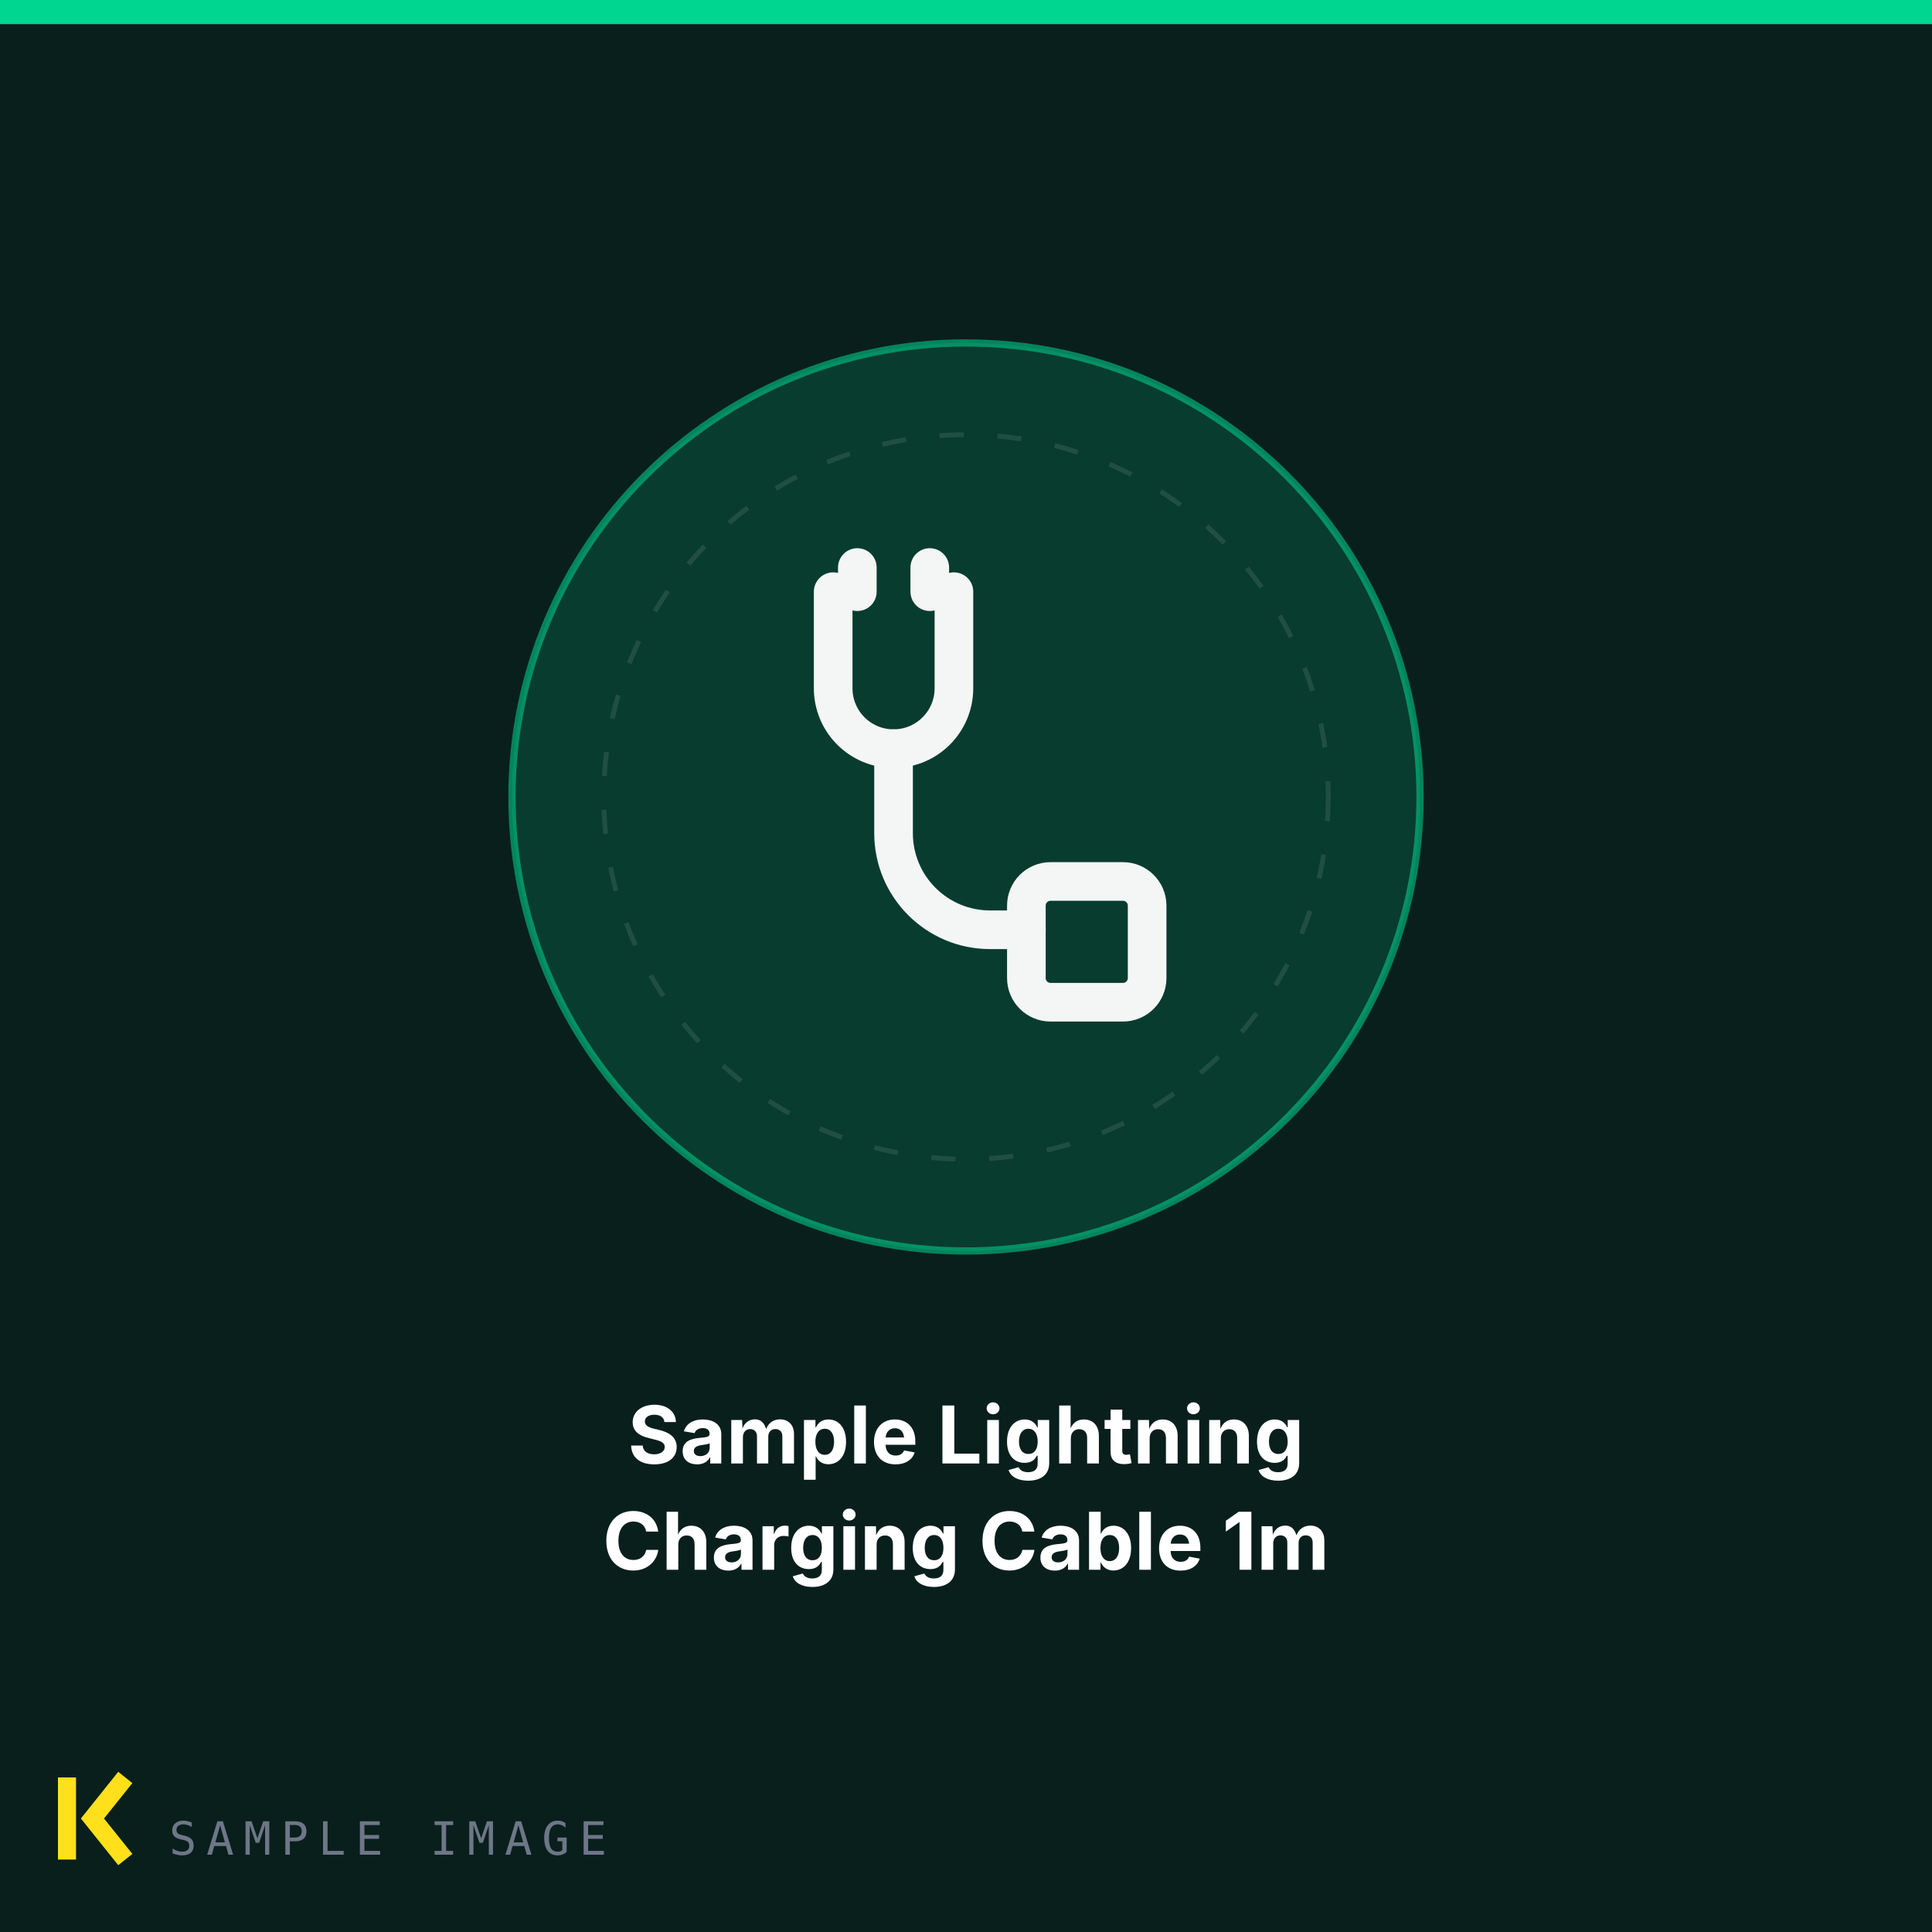
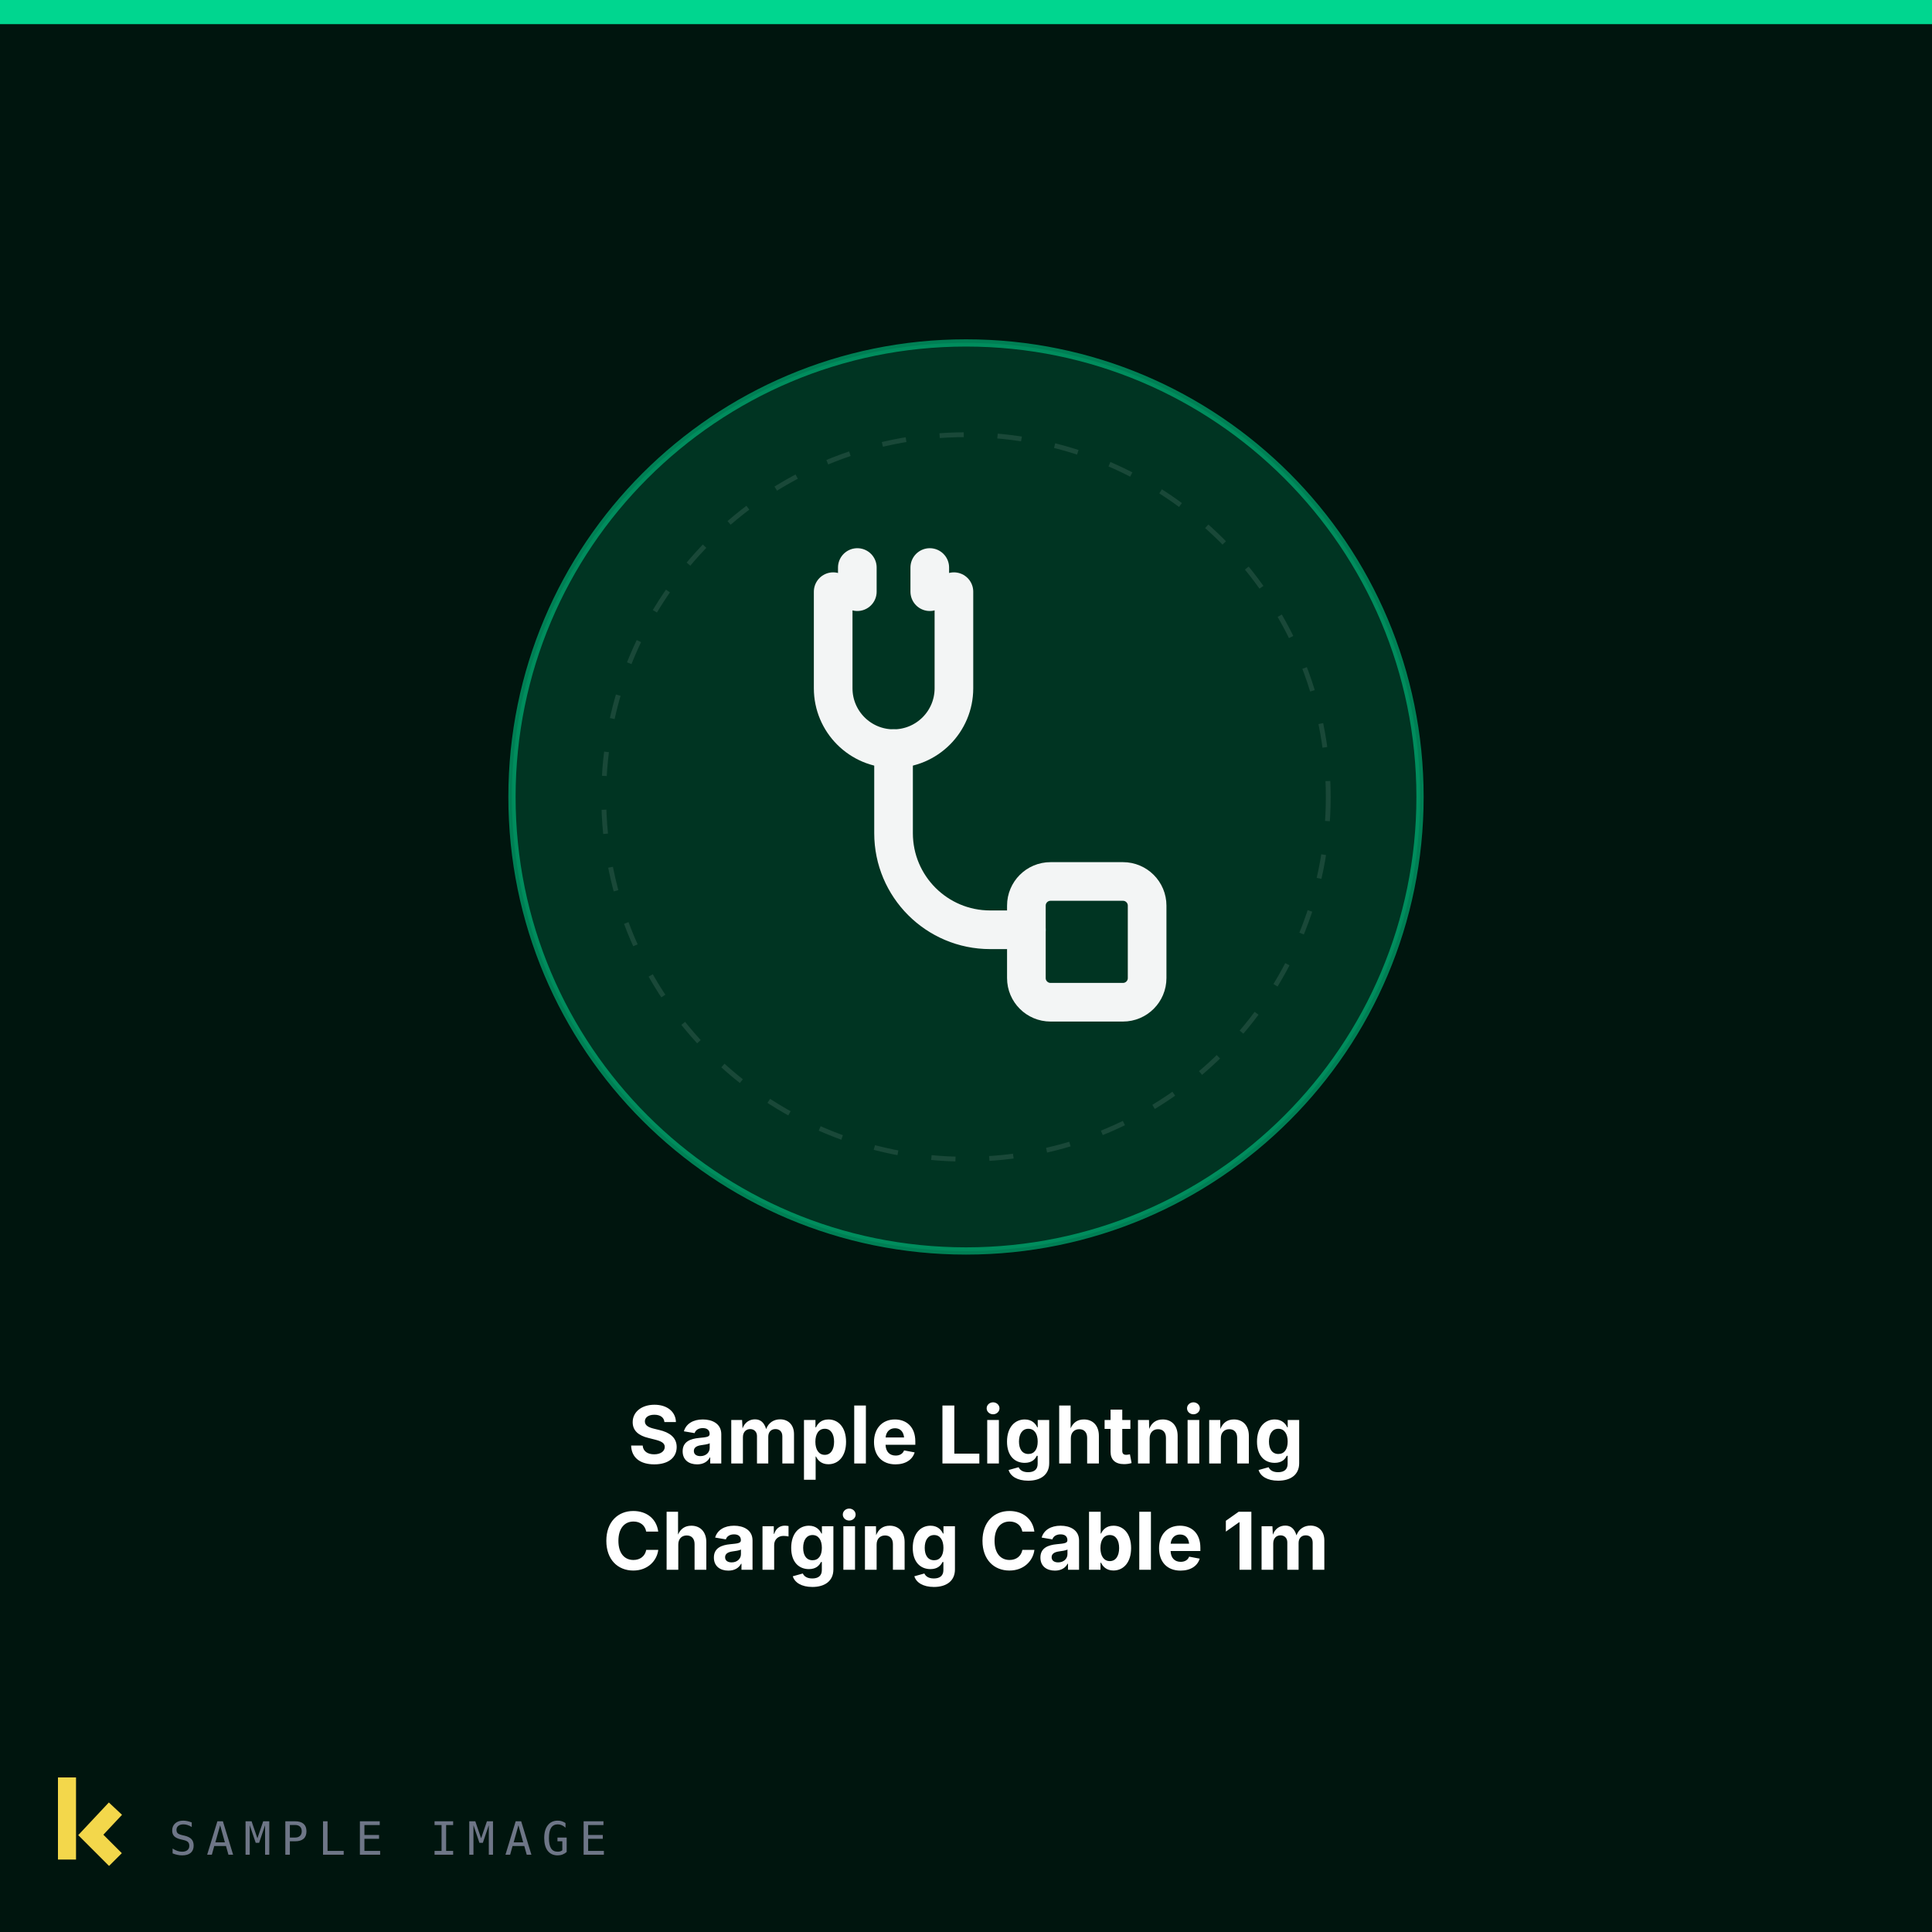
<svg xmlns="http://www.w3.org/2000/svg" viewBox="0 0 800 800" width="800" height="800" role="img" aria-label="Sample Lightning Charging Cable 1m — sample product image">
-   <rect width="800" height="800" fill="#0A0B0F" />
+   <rect width="800" height="800" fill="#000000" />
  <rect width="800" height="800" fill="#00D68F" fill-opacity=".10" />
  <rect y="0" width="800" height="10" fill="#00D68F" />
  <circle cx="400" cy="330" r="188" fill="#00D68F" fill-opacity=".16" />
  <circle cx="400" cy="330" r="188" fill="none" stroke="#00D68F" stroke-opacity=".55" stroke-width="3" />
  <circle cx="400" cy="330" r="150" fill="none" stroke="#fff" stroke-opacity=".10" stroke-width="2" stroke-dasharray="10 14" />
  <g transform="translate(280 210) scale(10)" color="#ffffff" stroke-width="1.35" opacity=".95">
    <path d="M6.5 3.5v4a2.5 2.5 0 0 0 5 0v-4" fill="none" stroke="currentColor" stroke-width="1.6" stroke-linecap="round" stroke-linejoin="round" />
    <path d="M7.5 3.5v-1M10.5 3.5v-1" fill="none" stroke="currentColor" stroke-width="1.6" stroke-linecap="round" stroke-linejoin="round" />
    <path d="M9 10v3.5a4 4 0 0 0 4 4h1.5" fill="none" stroke="currentColor" stroke-width="1.6" stroke-linecap="round" stroke-linejoin="round" />
    <path d="M15.5 15.5h3a1 1 0 0 1 1 1v3a1 1 0 0 1-1 1h-3a1 1 0 0 1-1-1v-3a1 1 0 0 1 1-1Z" fill="none" stroke="currentColor" stroke-width="1.6" stroke-linecap="round" stroke-linejoin="round" />
  </g>
-   <g transform="translate(24 736) scale(0.34)" fill="#FFE01A" color="#FFE01A">
+   <g transform="translate(24 736) scale(0.34)" fill="#F3D74B" color="#F3D74B">
    <rect x="0" y="0" width="22" height="100" />
-     <path d="M 82 0 L 42 50 L 82 100" fill="none" stroke="currentColor" stroke-width="22" stroke-linecap="butt" stroke-linejoin="miter" />
+     <path d="M 70 38 L 40 70 L 70 100" fill="none" stroke="currentColor" stroke-width="22" stroke-linecap="butt" stroke-linejoin="miter" />
  </g>
  <text x="70" y="768" font-family="ui-monospace, SFMono-Regular, Menlo, monospace" font-size="19" letter-spacing="4" fill="#6E7687">SAMPLE IMAGE</text>
  <g font-family="Space Grotesk, Inter, Segoe UI, Roboto, Helvetica, Arial, sans-serif">
    <text x="400" y="606" text-anchor="middle" font-size="33" font-weight="700" fill="#fff">Sample Lightning</text>
    <text x="400" y="650" text-anchor="middle" font-size="33" font-weight="700" fill="#fff">Charging Cable 1m</text>
  </g>
</svg>
